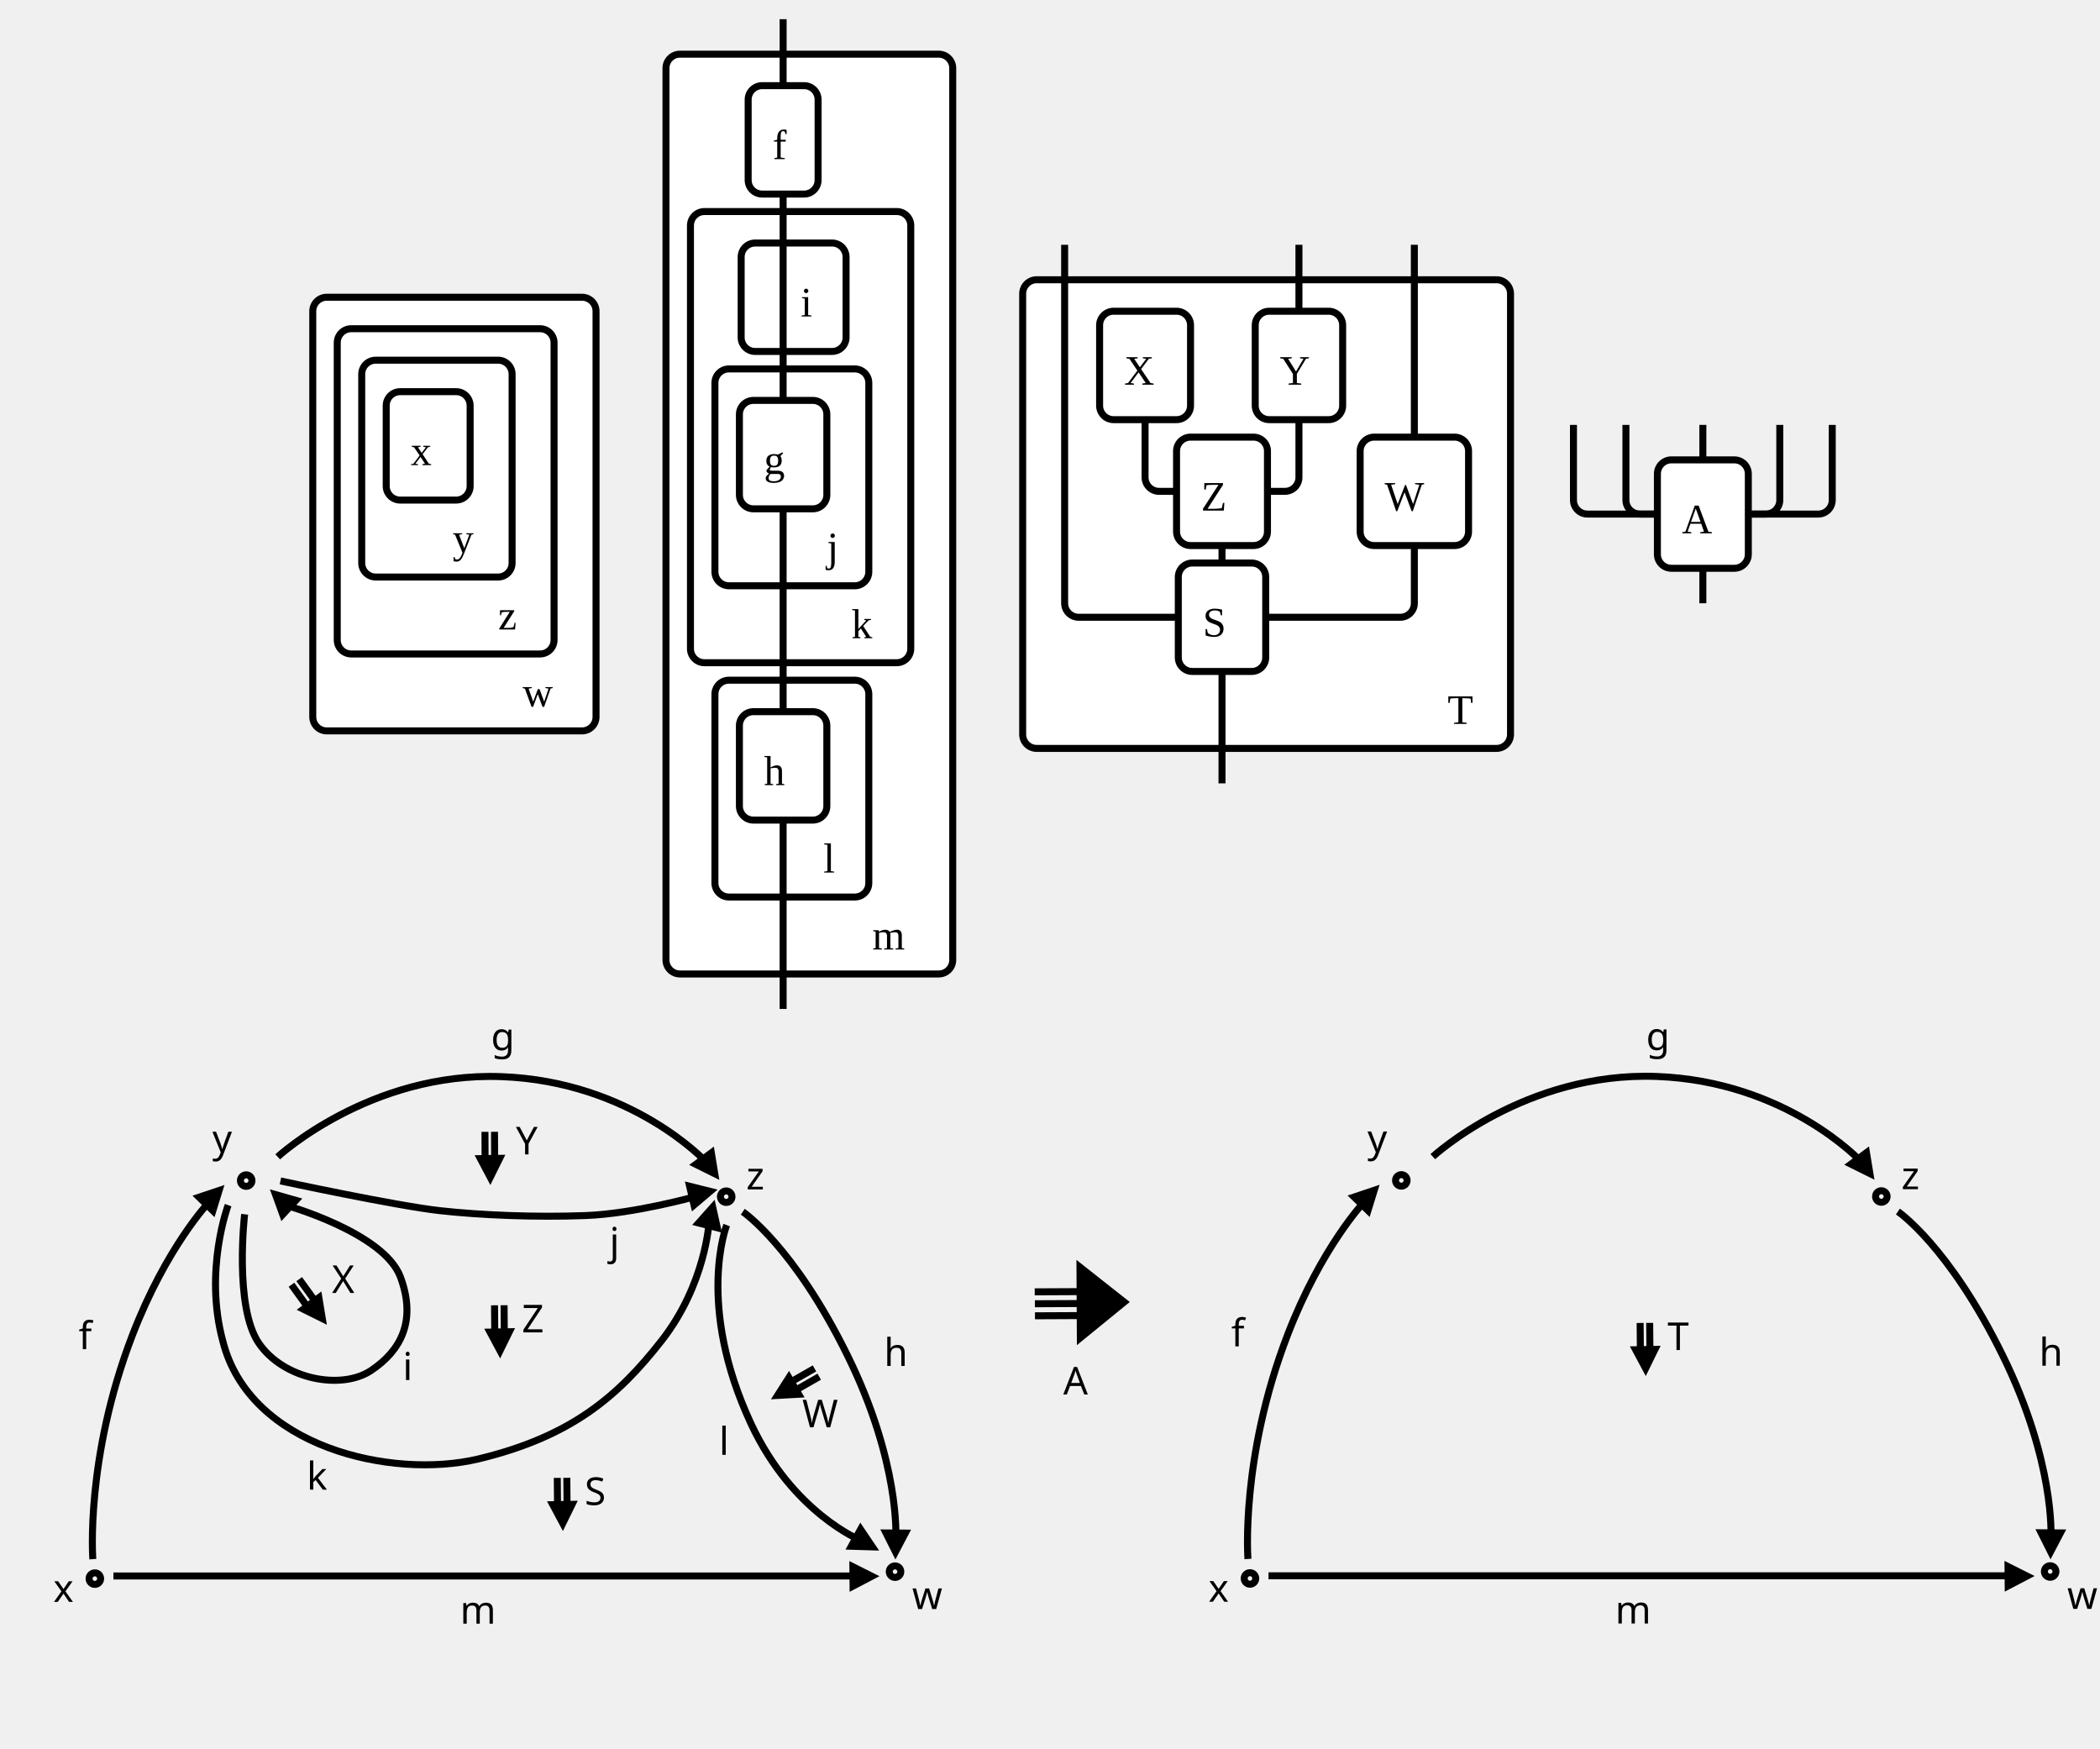
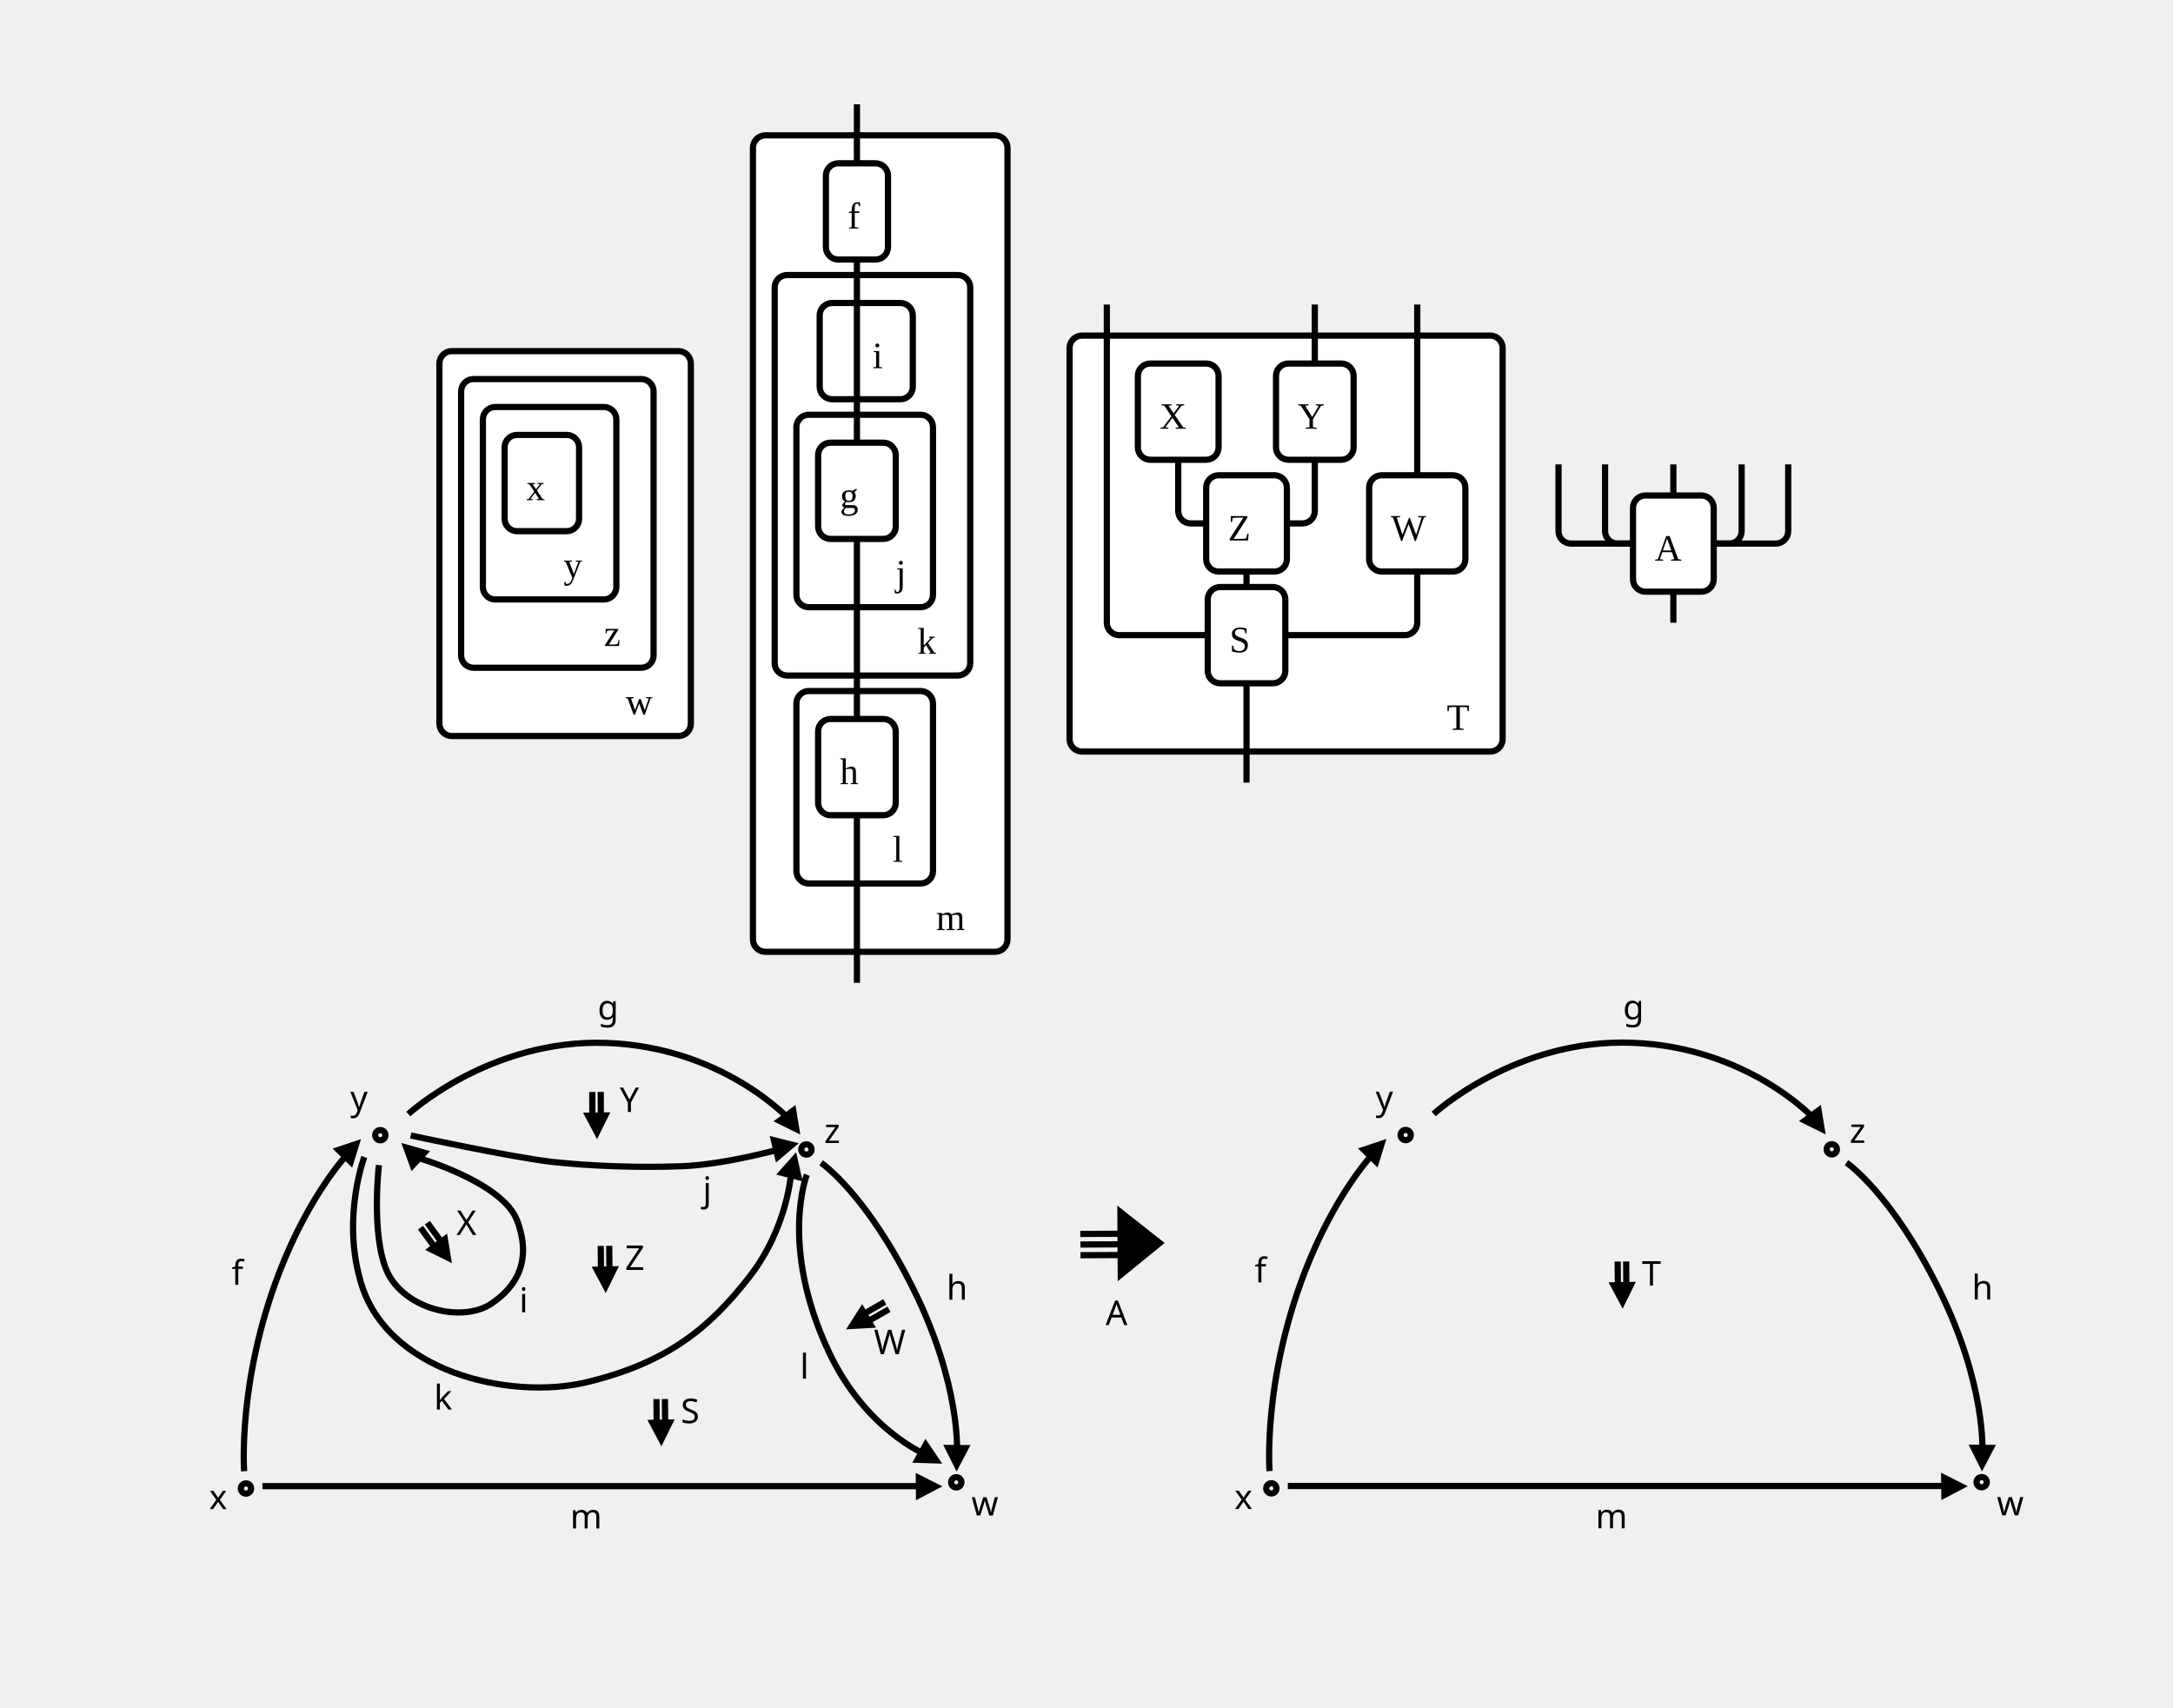
- <svg xmlns="http://www.w3.org/2000/svg" width="600.5" height="500" viewBox="-1 10 600.5 500" version="1.1" id="svg7841">
+ <svg xmlns="http://www.w3.org/2000/svg" width="700" height="550" viewBox="-1 10 700 550" version="1.1" id="svg7841">
  <defs id="defs7939" />
  <style id="style7845">
        .root {
          blue-2: #838EAF;
          blue-5: #D3D9EC;

          peach-2: #E4CFA3;
          peach-5: #FFF5E0;

          violet-2: #9D7FAE;
          violet-5: #E2D1EC;

          red-2: #E4A3A3;
          red-5: #FFE0E0;

          empty-base: white;
          empty-hover: blue-2;

          var-base: peach-5;
          var-hover: peach-2;

          var-thin-base: violet-5;
          var-thin-hover: violet-2;

          filler-base: blue-5;
          filler-hover: blue-2;
              
          filler-tgt-base: red-5;
          filler-tgt-hover: red-2;

          filler-tgt-thin-base: blue-5;
          filler-tgt-thin-hover: blue-2;
        }

        path {
          stroke: black;
          stroke-width: 2;
	  fill: none;
        }

        .orch-rect { 
          stroke: black; 
          stroke-width: 2; 
          fill: white 
        } 
      
        .orch-edge {
          stroke: black;
          stroke-width: 2;
          fill: none;
        }

        .orch-edge-hover {
          stroke: red;
          stroke-width: 2;
          fill: none;
        }

        .orch-extra text { fill: black; }
        .orch-extra-hover text { fill: red; }
        .orch-extra path { stroke: black; fill: none; }
        .orch-extra-hover path { stroke: red; fill: none; }

        .expr-cell-empty { fill: white; }
        .expr-cell-var { fill: #FFF5E0; }
        .expr-cell-var-thin { fill: #9D7FAE; }
        .expr-cell-filler { fill: #D3D9EC; }
        .expr-cell-filler-tgt { fill: #FFE0E0; }
        .expr-cell-filler-tgt-thin { fill: #D3D9EC; }

        .expr-cell-empty-hover { fill: red; }
        .expr-cell-var-hover { fill: #E4CFA3; }
        .expr-cell-var-thin-hover { fill: #9D7FAE; }
        .expr-cell-filler-hover { fill: #838EAF; }
        .expr-cell-filler-tgt-hover { fill: #E4A3A3; }
        .expr-cell-filler-tgt-thin-hover { fill: #838EAF; }

        .orch-label { 
          pointer-events: none; 
        }

        .orch-label-filler {
          pointer-events: none;
          stroke: white;
          fill white;
        }
      </style>
-   <g transform="translate(121.4365,218.9894)" id="g7847">
+   <g transform="translate(173.5482,247.1025)" id="g7847">
    <g id="g7849">
      <rect id="cell-1004784909" class="orch-rect expr-cell-empty" x="-33" y="-124" rx="4" ry="4" width="81" height="124" />
      <text class="orch-label" id="cell-label-1004784909" x="27" y="-7">w</text>
      <g id="g7853">
        <rect id="cell-322562518" class="orch-rect expr-cell-empty" x="-26" y="-115" rx="4" ry="4" width="62" height="93" />
        <text class="orch-label" id="cell-label-322562518" x="20" y="-29">z</text>
        <g id="g7857">
          <rect id="cell-1059514998" class="orch-rect expr-cell-empty" x="-19" y="-106" rx="4" ry="4" width="43" height="62" />
          <text class="orch-label" id="cell-label-1059514998" x="7" y="-51">y</text>
          <g id="g7861">
            <rect id="cell-334170462" class="orch-rect expr-cell-empty" x="-12" y="-97" rx="4" ry="4" width="24" height="31" />
            <text class="orch-label" id="cell-label-334170462" x="-5" y="-76">x</text>
          </g>
        </g>
      </g>
    </g>
  </g>
-   <g transform="translate(222.9365,288.4894)" id="g7865">
+   <g transform="translate(275.0482,316.6025)" id="g7865">
    <g id="g7867">
      <rect id="cell-1856474429" class="orch-rect expr-cell-empty" x="-33.5" y="-263" rx="4" ry="4" width="82" height="263" />
      <text class="orch-label" id="cell-label-1856474429" x="25.5" y="-7">m</text>
      <g id="g7871">
        <rect id="cell-975820940" class="orch-rect expr-cell-empty" x="-10" y="-254" rx="4" ry="4" width="20" height="31" />
        <text class="orch-label" id="cell-label-975820940" x="-3" y="-233">f</text>
        <rect id="cell-289926441" class="orch-rect expr-cell-empty" x="-26.5" y="-218" rx="4" ry="4" width="63" height="129" />
        <text class="orch-label" id="cell-label-289926441" x="19.5" y="-96">k</text>
        <g id="g7877">
          <rect id="cell-153298844" class="orch-rect expr-cell-empty" x="-12" y="-209" rx="4" ry="4" width="30" height="31" />
          <text class="orch-label" id="cell-label-153298844" x="5" y="-188">i</text>
          <g id="g7881" />
          <rect id="cell-1660778355" class="orch-rect expr-cell-empty" x="-19.5" y="-173" rx="4" ry="4" width="44" height="62" />
          <text class="orch-label" id="cell-label-1660778355" x="12.5" y="-118">j</text>
          <g id="g7885">
            <rect id="cell-1856852426" class="orch-rect expr-cell-empty" x="-12.5" y="-164" rx="4" ry="4" width="25" height="31" />
            <text class="orch-label" id="cell-label-1856852426" x="-5.5" y="-143">g</text>
          </g>
        </g>
        <rect id="cell-886365578" class="orch-rect expr-cell-empty" x="-19.5" y="-84" rx="4" ry="4" width="44" height="62" />
        <text class="orch-label" id="cell-label-886365578" x="11.5" y="-29">l</text>
        <g id="g7891">
          <rect id="cell-52210207" class="orch-rect expr-cell-empty" x="-12.5" y="-75" rx="4" ry="4" width="25" height="31" />
          <text class="orch-label" id="cell-label-52210207" x="-5.5" y="-54">h</text>
        </g>
      </g>
      <path id="edge-334170462" d="m 0,-273 v 19" class="orch-edge" />
      <path id="edge-1059514998" d="m 0,-223 v 59" class="orch-edge" />
      <path id="edge-322562518" d="m 0,-133 v 58" class="orch-edge" />
      <path id="edge-1004784909" d="M 0,-44 V 10" class="orch-edge" />
    </g>
  </g>
-   <g transform="translate(348.4365,223.9894)" id="g7899">
+   <g transform="translate(400.5482,252.1025)" id="g7899">
    <g id="g7901">
      <rect id="cell-1323621073" class="orch-rect expr-cell-empty" x="-57" y="-134" rx="4" ry="4" width="139.5" height="134" />
      <text class="orch-label" id="cell-label-1323621073" x="64.5" y="-7">T</text>
      <g id="g7905">
        <rect id="cell-316274638" class="orch-rect expr-cell-empty" x="-35" y="-125" rx="4" ry="4" width="26" height="31" />
        <text class="orch-label" id="cell-label-316274638" x="-28" y="-104">X</text>
        <rect id="cell-605814541" class="orch-rect expr-cell-empty" x="9.5" y="-125" rx="4" ry="4" width="25" height="31" />
        <text class="orch-label" id="cell-label-605814541" x="16.5" y="-104">Y</text>
        <rect id="cell-705020160" class="orch-rect expr-cell-empty" x="-13" y="-89" rx="4" ry="4" width="26" height="31" />
        <text class="orch-label" id="cell-label-705020160" x="-6" y="-68">Z</text>
        <rect id="cell-1606548621" class="orch-rect expr-cell-empty" x="39.5" y="-89" rx="4" ry="4" width="31" height="31" />
        <text class="orch-label" id="cell-label-1606548621" x="46.5" y="-68">W</text>
        <rect id="cell-950779416" class="orch-rect expr-cell-empty" x="-12.5" y="-53" rx="4" ry="4" width="25" height="31" />
        <text class="orch-label" id="cell-label-950779416" x="-5.5" y="-32">S</text>
      </g>
      <path id="edge-975820940" d="m -45,-144 v 102.5 a 4,4 0 0 0 4,4 h 28.5" class="orch-edge" />
      <path id="edge-153298844" d="m -22,-94 v 16.5 a 4,4 0 0 0 4,4 h 5" class="orch-edge" />
      <path id="edge-1856852426" d="m 22,-144 v 19" class="orch-edge" />
      <path id="edge-1660778355" d="m 22,-94 v 16.5 a 4,4 0 0 1 -4,4 h -5" class="orch-edge" />
      <path id="edge-289926441" d="m 0,-58 v 5" class="orch-edge" />
      <path id="edge-52210207" d="m 55,-144 v 55" class="orch-edge" />
      <path id="edge-886365578" d="m 55,-58 v 16.5 a 4,4 0 0 1 -4,4 H 12.5" class="orch-edge" />
      <path id="edge-1856474429" d="M 0,-22 V 10" class="orch-edge" />
    </g>
  </g>
-   <g transform="translate(485.9365,172.4894)" id="g7925">
+   <g transform="translate(538.0482,200.6025)" id="g7925">
    <g id="g7927">
      <rect id="cell-323827385" class="orch-rect expr-cell-empty" x="-13" y="-31" rx="4" ry="4" width="26" height="31" />
      <text class="orch-label" id="cell-label-323827385" x="-6" y="-10">A</text>
      <path id="edge-316274638" d="m -37,-41 v 21.5 a 4,4 0 0 0 4,4 h 20" class="orch-edge" />
      <path id="edge-605814541" d="m -22,-41 v 21.5 a 4,4 0 0 0 4,4 h 5" class="orch-edge" />
      <path id="edge-705020160" d="m 0,-41 v 10" class="orch-edge" />
      <path id="edge-1606548621" d="m 22,-41 v 21.5 a 4,4 0 0 1 -4,4 h -5" class="orch-edge" />
      <path id="edge-950779416" d="m 37,-41 v 21.5 a 4,4 0 0 1 -4,4 H 13" class="orch-edge" />
      <path id="edge-1323621073" d="M 0,0 V 10" class="orch-edge" />
    </g>
  </g>
-   <g id="extra-316274638" transform="translate(-11.57025,1.85552)">
+   <g id="extra-316274638" transform="translate(40.54144,29.96861)">
    <g transform="matrix(0.8095283,-0.5870808,0.5870808,0.8095283,-98.00152,343.3284)" id="g7667">
      <path d="m 136.479,138.71 0,8.541" id="path7629" />
      <path d="m 139.208,138.71 0,8.541" id="path7629-8" />
      <path style="fill-opacity:1" id="path6764-2-6" d="m 66.597,16.81 -1.486,0.858 -1.486,0.858 0,-1.715 0,-1.715 1.486,0.858 z" transform="matrix(0.01198221,1.436738,-1.276548,0.01348581,158.5932,55.13154)" />
    </g>
    <text id="text6559-7-3" y="377.849" x="105.489" style="font-size:11px;font-style:normal;font-weight:normal;line-height:125%;letter-spacing:0px;word-spacing:0px;fill-opacity:1;font-family:Sans" xml:space="preserve">
      <tspan y="377.849" x="105.489" id="tspan6561-5-6">X</tspan>
    </text>
  </g>
-   <g id="extra-153298844" transform="translate(-18.48207,4.358602)">
+   <g id="extra-153298844" transform="translate(33.62963,32.47169)">
    <g transform="translate(0,-0.552728)" id="g8859">
      <path d="m 87.436,353.394 c 0,0 -3.061,26.418 4.053,36.849 7.114,10.43 23.621,13.47 32.077,7.841 8.456,-5.629 13.118,-14.109 8.417,-26.76 -4.701,-12.651 -32.756,-20.509 -32.756,-20.509" id="path8094" />
      <path id="path6764-2-6-7" d="m 66.597,16.81 -1.486,0.858 -1.486,0.858 0,-1.715 0,-1.715 1.486,0.858 z" transform="matrix(-1.050535,-0.980171,0.8688264,-0.9353595,152.1201,429.2254)" />
    </g>
-     <text xml:space="preserve" style="font-size:11px;font-style:normal;font-weight:normal;line-height:125%;letter-spacing:0px;word-spacing:0px;font-family:Sans;" x="132.637" y="400.251" id="text6551-8-3">
+     <text xml:space="preserve" style="font-size:11px;font-style:normal;font-weight:normal;line-height:125%;letter-spacing:0px;word-spacing:0px;font-family:Sans" x="132.637" y="400.251" id="text6551-8-3">
      <tspan id="tspan6553-0-9" x="132.637" y="400.251">i</tspan>
    </text>
  </g>
-   <g id="extra-705020160" transform="translate(-16.21335,4.421824)">
+   <g id="extra-705020160" transform="translate(35.89834,32.53491)">
    <g transform="matrix(0.9999652,-0.00834165,0.00834165,0.9999652,18.99512,241.2391)" id="g7667-4">
      <path d="m 136.479,138.71 0,8.541" id="path7629-6" />
      <path d="m 139.208,138.71 0,8.541" id="path7629-8-4" />
      <path style="fill-opacity:1" id="path6764-2-6-5" d="m 66.597,16.81 -1.486,0.858 -1.486,0.858 0,-1.715 0,-1.715 1.486,0.858 z" transform="matrix(0.01198221,1.436738,-1.276548,0.01348581,158.5932,55.13154)" />
    </g>
    <text id="text6559-7-3-4" y="386.552" x="164.453" style="font-size:11px;font-style:normal;font-weight:normal;line-height:125%;letter-spacing:0px;word-spacing:0px;fill-opacity:1;font-family:Sans" xml:space="preserve">
      <tspan y="386.552" x="164.453" id="tspan6561-5-6-1">Z</tspan>
    </text>
  </g>
-   <g id="extra-605814541" transform="translate(-24.03011,0.1226091)">
+   <g id="extra-605814541" transform="translate(28.08159,28.2357)">
    <g transform="matrix(0.9999909,-0.0042675,0.0042675,0.9999909,24.63773,195.382)" id="g7667-2">
      <path d="m 136.479,138.71 0,8.541" id="path7629-7" />
      <path d="m 139.208,138.71 0,8.541" id="path7629-8-1" />
      <path style="fill-opacity:1" id="path6764-2-6-3" d="m 66.597,16.81 -1.486,0.858 -1.486,0.858 0,-1.715 0,-1.715 1.486,0.858 z" transform="matrix(0.01198221,1.436738,-1.276548,0.01348581,158.5932,55.13154)" />
    </g>
    <text id="text6559-7-3-49" y="339.957" x="170.553" style="font-size:11px;font-style:normal;font-weight:normal;line-height:125%;letter-spacing:0px;word-spacing:0px;fill-opacity:1;font-family:Sans" xml:space="preserve">
      <tspan y="339.957" x="170.553" id="tspan6561-5-6-8">Y</tspan>
    </text>
  </g>
-   <g transform="translate(1.730338,53.77082)" id="extra-950779416">
+   <g transform="translate(53.84203,81.88391)" id="extra-950779416">
    <g transform="matrix(0.9999652,-0.00834165,0.00834165,0.9999652,18.99512,241.2391)" id="g7667-4-5">
      <path d="m 136.479,138.71 0,8.541" id="path7629-6-1" />
      <path d="m 139.208,138.71 0,8.541" id="path7629-8-4-3" />
      <path style="fill-opacity:1" id="path6764-2-6-5-0" d="m 66.597,16.81 -1.486,0.858 -1.486,0.858 0,-1.715 0,-1.715 1.486,0.858 z" transform="matrix(0.01198221,1.436738,-1.276548,0.01348581,158.5932,55.13154)" />
    </g>
    <text id="text6559-7-3-4-1" y="386.552" x="164.453" style="font-size:11px;font-style:normal;font-weight:normal;line-height:125%;letter-spacing:0px;word-spacing:0px;fill-opacity:1;font-family:Sans" xml:space="preserve">
      <tspan y="386.552" x="164.453" id="tspan6561-5-6-1-0">S</tspan>
    </text>
  </g>
-   <g id="extra-1606548621" transform="translate(-16.21335,4.421824)">
+   <g id="extra-1606548621" transform="translate(35.89834,32.53491)">
    <g transform="matrix(0.4966076,0.8679752,-0.8679752,0.4966076,300.7395,209.506)" id="g7667-4-5-6">
      <path d="m 136.479,138.71 0,8.541" id="path7629-6-1-6" />
      <path d="m 139.208,138.71 0,8.541" id="path7629-8-4-3-7" />
      <path style="fill-opacity:1" id="path6764-2-6-5-0-2" d="m 66.597,16.81 -1.486,0.858 -1.486,0.858 0,-1.715 0,-1.715 1.486,0.858 z" transform="matrix(0.01198221,1.436738,-1.276548,0.01348581,158.5932,55.13154)" />
    </g>
    <text id="text6559-7-3-4-1-3" y="413.696" x="244.615" style="font-size:11px;font-style:normal;font-weight:normal;line-height:125%;letter-spacing:0px;word-spacing:0px;fill-opacity:1;font-family:Sans" xml:space="preserve">
      <tspan y="413.696" x="244.615" id="tspan9841">W</tspan>
    </text>
  </g>
-   <g id="extra-289926441">
+   <g id="extra-289926441" transform="translate(52.1117,28.11309)">
    <g id="g10302">
      <path style="fill-opacity:1" id="path6764-2-6-9" d="m 66.597,16.81 -1.486,0.858 -1.486,0.858 0,-1.715 0,-1.715 1.486,0.858 z" transform="matrix(0.362652,-1.390267,1.235998,0.3194764,157.7022,443.0458)" />
      <path d="m 64.237,354.588 c 0,0 -6.998,18.699 -1.505,38.935 7.659,30.322 48.298,39.489 72.991,33.656 26.512,-6.366 39.891,-17.749 52.509,-33.901 12.618,-16.151 13.542,-33.993 13.542,-33.993" id="path8094-5" />
    </g>
    <text id="text9861" y="435.934" x="86.7" style="font-size:11px;font-style:normal;font-weight:normal;line-height:125%;letter-spacing:0px;word-spacing:0px;fill-opacity:1;font-family:Sans" xml:space="preserve">
      <tspan y="435.934" x="86.7" id="tspan9863">k</tspan>
    </text>
  </g>
-   <g id="extra-886365578">
+   <g id="extra-886365578" transform="translate(52.1117,28.11309)">
    <g id="g10280">
      <path d="m 206.798,360.299 c 0,0 -8.946,22.727 6.989,56.856 11.897,25.479 31.381,33.305 31.381,33.305" id="path9022-1-9-5" />
      <path style="fill-opacity:1" id="path6764-2-6-0-4-4" d="m 66.597,16.81 -1.486,0.858 -1.486,0.858 0,-1.715 0,-1.715 1.486,0.858 z" transform="matrix(1.25782,0.6944409,-0.6145395,1.118972,174.4446,386.9206)" />
    </g>
    <text id="text9865" y="425.985" x="204.615" style="font-size:11px;font-style:normal;font-weight:normal;line-height:125%;letter-spacing:0px;word-spacing:0px;fill-opacity:1;font-family:Sans" xml:space="preserve">
      <tspan y="425.985" x="204.615" id="tspan9867">l</tspan>
    </text>
  </g>
-   <g id="extra-1660778355">
+   <g id="extra-1660778355" transform="translate(52.1117,28.11309)">
    <g id="g10291">
      <path d="m 79.193,347.664 c 0,0 33.125,7.132 45.679,8.514 11.424,1.258 27.01,1.944 41.608,1.387 13.979,-0.533 31.528,-5.472 31.528,-5.472" id="path9022" />
      <path style="fill-opacity:1" id="path6764-2-6-0-8" d="m 66.597,16.81 -1.486,0.858 -1.486,0.858 0,-1.715 0,-1.715 1.486,0.858 z" transform="matrix(1.39949,-0.3252486,0.2917559,1.242833,103.3012,351.5734)" />
    </g>
-     <text id="text9869" y="368.87" x="173.294" style="font-size:11px;font-style:normal;font-weight:normal;line-height:125%;letter-spacing:0px;word-spacing:0px;fill-opacity:1;font-family:Sans;" xml:space="preserve">
+     <text id="text9869" y="368.87" x="173.294" style="font-size:11px;font-style:normal;font-weight:normal;line-height:125%;letter-spacing:0px;word-spacing:0px;fill-opacity:1;font-family:Sans" xml:space="preserve">
      <tspan y="368.87" x="173.294" id="tspan9871">j</tspan>
    </text>
  </g>
-   <g id="extra-334170462">
+   <g id="extra-334170462" transform="translate(52.1117,28.11309)">
    <g id="g10088">
-       <path style="fill-opacity:1" id="path5577" d="m 13.377,89.091 a 1.65,1.65 0 1 1 -3.301,0 1.65,1.65 0 1 1 3.301,0 z" transform="translate(14.39715,372.2918)" />
+       <path style="fill-opacity:1" id="path5577" d="m 13.377,89.091 c 0,0.912 -0.739,1.65 -1.65,1.65 -0.912,0 -1.65,-0.739 -1.65,-1.65 0,-0.912 0.739,-1.65 1.65,-1.65 0.912,0 1.65,0.739 1.65,1.65 z" transform="translate(14.39715,372.2918)" />
      <text xml:space="preserve" style="font-size:11px;font-style:normal;font-weight:normal;line-height:125%;letter-spacing:0px;word-spacing:0px;fill-opacity:1;font-family:Sans" x="14.239" y="468.034" id="text6551">
        <tspan id="tspan6553" x="14.239" y="468.034">x</tspan>
      </text>
    </g>
    <g id="g10093">
-       <path style="fill-opacity:1" id="path5577-35" d="m 13.377,89.091 a 1.65,1.65 0 1 1 -3.301,0 1.65,1.65 0 1 1 3.301,0 z" transform="translate(344.7073,372.24)" />
+       <path style="fill-opacity:1" id="path5577-35" d="m 13.377,89.091 c 0,0.912 -0.739,1.65 -1.65,1.65 -0.912,0 -1.65,-0.739 -1.65,-1.65 0,-0.912 0.739,-1.65 1.65,-1.65 0.912,0 1.65,0.739 1.65,1.65 z" transform="translate(344.7073,372.24)" />
      <text xml:space="preserve" style="font-size:11px;font-style:normal;font-weight:normal;line-height:125%;letter-spacing:0px;word-spacing:0px;fill-opacity:1;font-family:Sans" x="344.55" y="467.982" id="text6551-80">
        <tspan id="tspan6553-6" x="344.55" y="467.982">x</tspan>
      </text>
    </g>
  </g>
-   <g id="extra-1059514998">
+   <g id="extra-1059514998" transform="translate(52.1117,28.11309)">
    <g id="g10113">
-       <path style="fill-opacity:1" id="path5577-1" d="m 13.377,89.091 a 1.65,1.65 0 1 1 -3.301,0 1.65,1.65 0 1 1 3.301,0 z" transform="translate(57.67255,258.4788)" />
+       <path style="fill-opacity:1" id="path5577-1" d="m 13.377,89.091 c 0,0.912 -0.739,1.65 -1.65,1.65 -0.912,0 -1.65,-0.739 -1.65,-1.65 0,-0.912 0.739,-1.65 1.65,-1.65 0.912,0 1.65,0.739 1.65,1.65 z" transform="translate(57.67255,258.4788)" />
      <text xml:space="preserve" style="font-size:11px;font-style:normal;font-weight:normal;line-height:125%;letter-spacing:0px;word-spacing:0px;fill-opacity:1;font-family:Sans" x="59.726" y="339.482" id="text6551-9">
        <tspan id="tspan6553-7" x="59.726" y="339.482">y</tspan>
      </text>
    </g>
    <g id="g10108">
-       <path style="fill-opacity:1" id="path5577-1-1" d="m 13.377,89.091 a 1.65,1.65 0 1 1 -3.301,0 1.65,1.65 0 1 1 3.301,0 z" transform="translate(387.9827,258.427)" />
+       <path style="fill-opacity:1" id="path5577-1-1" d="m 13.377,89.091 c 0,0.912 -0.739,1.65 -1.65,1.65 -0.912,0 -1.65,-0.739 -1.65,-1.65 0,-0.912 0.739,-1.65 1.65,-1.65 0.912,0 1.65,0.739 1.65,1.65 z" transform="translate(387.9827,258.427)" />
      <text xml:space="preserve" style="font-size:11px;font-style:normal;font-weight:normal;line-height:125%;letter-spacing:0px;word-spacing:0px;fill-opacity:1;font-family:Sans" x="390.036" y="339.43" id="text6551-9-7">
        <tspan id="tspan6553-7-7" x="390.036" y="339.43">y</tspan>
      </text>
    </g>
  </g>
-   <g id="extra-322562518">
+   <g id="extra-322562518" transform="translate(52.1117,28.11309)">
    <g id="g10128">
-       <path style="fill-opacity:1" id="path5577-3" d="m 13.377,89.091 a 1.65,1.65 0 1 1 -3.301,0 1.65,1.65 0 1 1 3.301,0 z" transform="translate(194.935,263.0795)" />
+       <path style="fill-opacity:1" id="path5577-3" d="m 13.377,89.091 c 0,0.912 -0.739,1.65 -1.65,1.65 -0.912,0 -1.65,-0.739 -1.65,-1.65 0,-0.912 0.739,-1.65 1.65,-1.65 0.912,0 1.65,0.739 1.65,1.65 z" transform="translate(194.935,263.0795)" />
      <text xml:space="preserve" style="font-size:11px;font-style:normal;font-weight:normal;line-height:125%;letter-spacing:0px;word-spacing:0px;fill-opacity:1;font-family:Sans" x="212.393" y="350.086" id="text6551-8">
        <tspan id="tspan6553-0" x="212.393" y="350.086">z</tspan>
      </text>
    </g>
    <g id="g10133">
-       <path style="fill-opacity:1" id="path5577-3-0" d="m 13.377,89.091 a 1.65,1.65 0 1 1 -3.301,0 1.65,1.65 0 1 1 3.301,0 z" transform="translate(525.2452,263.0277)" />
+       <path style="fill-opacity:1" id="path5577-3-0" d="m 13.377,89.091 c 0,0.912 -0.739,1.65 -1.65,1.65 -0.912,0 -1.65,-0.739 -1.65,-1.65 0,-0.912 0.739,-1.65 1.65,-1.65 0.912,0 1.65,0.739 1.65,1.65 z" transform="translate(525.2452,263.0277)" />
      <text xml:space="preserve" style="font-size:11px;font-style:normal;font-weight:normal;line-height:125%;letter-spacing:0px;word-spacing:0px;fill-opacity:1;font-family:Sans" x="542.703" y="350.034" id="text6551-8-4">
        <tspan id="tspan6553-0-8" x="542.703" y="350.034">z</tspan>
      </text>
    </g>
  </g>
-   <g id="extra-1004784909">
+   <g id="extra-1004784909" transform="translate(52.1117,28.11309)">
    <g id="g10153">
-       <path style="fill-opacity:1" id="path5577-0" d="m 13.377,89.091 a 1.65,1.65 0 1 1 -3.301,0 1.65,1.65 0 1 1 3.301,0 z" transform="translate(243.2138,370.301)" />
+       <path style="fill-opacity:1" id="path5577-0" d="m 13.377,89.091 c 0,0.912 -0.739,1.65 -1.65,1.65 -0.912,0 -1.65,-0.739 -1.65,-1.65 0,-0.912 0.739,-1.65 1.65,-1.65 0.912,0 1.65,0.739 1.65,1.65 z" transform="translate(243.2138,370.301)" />
      <text xml:space="preserve" style="font-size:11px;font-style:normal;font-weight:normal;line-height:125%;letter-spacing:0px;word-spacing:0px;fill-opacity:1;font-family:Sans" x="259.822" y="470.096" id="text6551-86">
        <tspan id="tspan6553-1" x="259.822" y="470.096">w</tspan>
      </text>
    </g>
    <g id="g10148">
-       <path style="fill-opacity:1" id="path5577-0-6" d="m 13.377,89.091 a 1.65,1.65 0 1 1 -3.301,0 1.65,1.65 0 1 1 3.301,0 z" transform="translate(573.5239,370.2493)" />
+       <path style="fill-opacity:1" id="path5577-0-6" d="m 13.377,89.091 c 0,0.912 -0.739,1.65 -1.65,1.65 -0.912,0 -1.65,-0.739 -1.65,-1.65 0,-0.912 0.739,-1.65 1.65,-1.65 0.912,0 1.65,0.739 1.65,1.65 z" transform="translate(573.5239,370.2493)" />
      <text xml:space="preserve" style="font-size:11px;font-style:normal;font-weight:normal;line-height:125%;letter-spacing:0px;word-spacing:0px;fill-opacity:1;font-family:Sans" x="590.132" y="470.045" id="text6551-86-2">
        <tspan id="tspan6553-1-0" x="590.132" y="470.045">w</tspan>
      </text>
    </g>
  </g>
-   <g id="extra-975820940">
+   <g id="extra-975820940" transform="translate(52.1117,28.11309)">
    <g id="g10175">
      <g id="g9873" transform="translate(-16.21335,4.421824)">
        <path transform="matrix(1.004828,-1.026976,0.9144758,0.8907809,-4.898463,399.8777)" d="m 66.597,16.81 -1.486,0.858 -1.486,0.858 0,-1.715 0,-1.715 1.486,0.858 z" id="path6764-2-6-0-1" style="fill-opacity:1" />
        <path id="path9022-1-3" d="m 41.758,451.39 c 0,0 -2.214,-28.9 11.321,-64.05 9.711,-25.219 21.902,-38.022 21.902,-38.022" />
      </g>
-       <text xml:space="preserve" style="font-size:11px;font-style:normal;font-weight:normal;line-height:125%;letter-spacing:0px;word-spacing:0px;fill-opacity:1;font-family:Sans;" x="21.478" y="395.769" id="text9845">
+       <text xml:space="preserve" style="font-size:11px;font-style:normal;font-weight:normal;line-height:125%;letter-spacing:0px;word-spacing:0px;fill-opacity:1;font-family:Sans" x="21.478" y="395.769" id="text9845">
        <tspan id="tspan9847" x="21.478" y="395.769">f</tspan>
      </text>
    </g>
    <g id="g10168">
      <g transform="translate(314.0968,4.370038)" id="g9873-4">
        <path transform="matrix(1.004828,-1.026976,0.9144758,0.8907809,-4.898463,399.8777)" d="m 66.597,16.81 -1.486,0.858 -1.486,0.858 0,-1.715 0,-1.715 1.486,0.858 z" id="path6764-2-6-0-1-9" style="fill-opacity:1" />
        <path id="path9022-1-3-1" d="m 41.758,451.39 c 0,0 -2.214,-28.9 11.321,-64.05 9.711,-25.219 21.902,-38.022 21.902,-38.022" />
      </g>
      <text xml:space="preserve" style="font-size:11px;font-style:normal;font-weight:normal;line-height:125%;letter-spacing:0px;word-spacing:0px;fill-opacity:1;font-family:Sans" x="351.051" y="394.981" id="text9845-7">
        <tspan id="tspan9847-7" x="351.051" y="394.981">f</tspan>
      </text>
    </g>
  </g>
-   <g id="extra-1856852426">
+   <g id="extra-1856852426" transform="translate(52.1117,28.11309)">
    <g id="g10203">
      <g id="g9884" transform="translate(-16.21335,4.421824)">
        <path transform="matrix(0.8531812,1.156045,-1.025484,0.760354,179.6203,250.8673)" d="m 66.597,16.81 -1.486,0.858 -1.486,0.858 0,-1.715 0,-1.715 1.486,0.858 z" id="path6764-2-6-6" style="fill-opacity:1" />
        <path id="path9022-1" d="m 94.625,336.353 c 0,0 26.327,-24.316 63.967,-22.929 37.132,1.368 58.365,24.232 58.365,24.232" />
      </g>
      <text xml:space="preserve" style="font-size:11px;font-style:normal;font-weight:normal;line-height:125%;letter-spacing:0px;word-spacing:0px;fill-opacity:1;font-family:Sans" x="139.393" y="310.281" id="text9849">
        <tspan id="tspan9851" x="139.393" y="310.281">g</tspan>
      </text>
    </g>
    <g id="g10196">
      <g transform="translate(314.0968,4.370038)" id="g9884-9">
        <path transform="matrix(0.8531812,1.156045,-1.025484,0.760354,179.6203,250.8673)" d="m 66.597,16.81 -1.486,0.858 -1.486,0.858 0,-1.715 0,-1.715 1.486,0.858 z" id="path6764-2-6-6-7" style="fill-opacity:1" />
        <path id="path9022-1-0" d="m 94.625,336.353 c 0,0 26.327,-24.316 63.967,-22.929 37.132,1.368 58.365,24.232 58.365,24.232" />
      </g>
-       <text xml:space="preserve" style="font-size:11px;font-style:normal;font-weight:normal;line-height:125%;letter-spacing:0px;word-spacing:0px;fill-opacity:1;font-family:Sans;" x="469.703" y="310.229" id="text9849-3">
+       <text xml:space="preserve" style="font-size:11px;font-style:normal;font-weight:normal;line-height:125%;letter-spacing:0px;word-spacing:0px;fill-opacity:1;font-family:Sans" x="469.703" y="310.229" id="text9849-3">
        <tspan id="tspan9851-0" x="469.703" y="310.229">g</tspan>
      </text>
    </g>
  </g>
-   <g id="extra-52210207">
+   <g id="extra-52210207" transform="translate(52.1117,28.11309)">
    <g id="g10224">
      <g id="g9915" transform="translate(-16.21335,4.421824)">
        <path transform="matrix(-0.01391298,1.43672,-1.276584,-0.00952265,293.6744,353.1055)" d="m 66.597,16.81 -1.486,0.858 -1.486,0.858 0,-1.715 0,-1.715 1.486,0.858 z" id="path6764-2-6-0" style="fill-opacity:1" />
        <path id="path9022-1-9" d="m 227.61,352.053 c 0,0 14.557,9.798 29.999,41.208 14.967,30.442 13.764,51.738 13.764,51.738" />
      </g>
-       <text xml:space="preserve" style="font-size:11px;font-style:normal;font-weight:normal;line-height:125%;letter-spacing:0px;word-spacing:0px;fill-opacity:1;font-family:Sans;" x="251.781" y="400.56" id="text9853">
+       <text xml:space="preserve" style="font-size:11px;font-style:normal;font-weight:normal;line-height:125%;letter-spacing:0px;word-spacing:0px;fill-opacity:1;font-family:Sans" x="251.781" y="400.56" id="text9853">
        <tspan id="tspan9855" x="251.781" y="400.56">h</tspan>
      </text>
    </g>
    <g id="g10231">
      <g transform="translate(314.0968,4.370038)" id="g9915-1">
        <path transform="matrix(-0.01391298,1.43672,-1.276584,-0.00952265,293.6744,353.1055)" d="m 66.597,16.81 -1.486,0.858 -1.486,0.858 0,-1.715 0,-1.715 1.486,0.858 z" id="path6764-2-6-0-85" style="fill-opacity:1" />
        <path id="path9022-1-9-6" d="m 227.61,352.053 c 0,0 14.557,9.798 29.999,41.208 14.967,30.442 13.764,51.738 13.764,51.738" />
      </g>
      <text xml:space="preserve" style="font-size:11px;font-style:normal;font-weight:normal;line-height:125%;letter-spacing:0px;word-spacing:0px;fill-opacity:1;font-family:Sans" x="582.091" y="400.508" id="text9853-5">
        <tspan id="tspan9855-8" x="582.091" y="400.508">h</tspan>
      </text>
    </g>
  </g>
-   <g id="extra-1856474429">
-     <g id="g10259">
+   <g id="extra-1856474429" transform="translate(52.1117,28.11309)">
+     <g id="g3556">
      <g id="g9911" transform="translate(-16.21335,4.421824)">
        <path id="path8092" d="m 47.64,456.201 212.242,0" />
        <path transform="matrix(1.436746,-0.01088696,0.01251267,1.276558,167.9362,435.5534)" d="m 66.597,16.81 -1.486,0.858 -1.486,0.858 0,-1.715 0,-1.715 1.486,0.858 z" id="path6764-2-6-0-4" style="fill-opacity:1" />
      </g>
-       <text xml:space="preserve" style="font-size:11px;font-style:normal;font-weight:normal;line-height:125%;letter-spacing:0px;word-spacing:0px;fill:#000000;fill-opacity:1;stroke:none;font-family:Sans" x="130.549" y="474.257" id="text9857">
+       <text xml:space="preserve" style="font-size:11px;font-style:normal;font-weight:normal;line-height:125%;letter-spacing:0px;word-spacing:0px;fill-opacity:1;font-family:Sans" x="130.549" y="474.257" id="text9857">
        <tspan id="tspan9859" x="130.549" y="474.257">m</tspan>
      </text>
    </g>
    <g id="g10252">
      <g transform="translate(314.0968,4.370038)" id="g9911-3">
        <path id="path8092-6" d="m 47.64,456.201 212.242,0" />
        <path transform="matrix(1.436746,-0.01088696,0.01251267,1.276558,167.9362,435.5534)" d="m 66.597,16.81 -1.486,0.858 -1.486,0.858 0,-1.715 0,-1.715 1.486,0.858 z" id="path6764-2-6-0-4-9" style="fill-opacity:1" />
      </g>
-       <text xml:space="preserve" style="font-size:11px;font-style:normal;font-weight:normal;line-height:125%;letter-spacing:0px;word-spacing:0px;fill:#000000;fill-opacity:1;stroke:none;font-family:Sans" x="460.859" y="474.205" id="text9857-0">
+       <text xml:space="preserve" style="font-size:11px;font-style:normal;font-weight:normal;line-height:125%;letter-spacing:0px;word-spacing:0px;fill-opacity:1;font-family:Sans" x="460.859" y="474.205" id="text9857-0">
        <tspan id="tspan9859-6" x="460.859" y="474.205">m</tspan>
      </text>
    </g>
  </g>
-   <g id="extra-1323621073" transform="translate(311.3753,9.467121)">
+   <g id="extra-1323621073" transform="translate(363.487,37.58021)">
    <g transform="matrix(0.9999652,-0.00834165,0.00834165,0.9999652,18.99512,241.2391)" id="g7667-4-2">
      <path d="m 136.479,138.71 0,8.541" id="path7629-6-5" />
      <path d="m 139.208,138.71 0,8.541" id="path7629-8-4-6" />
      <path style="fill-opacity:1" id="path6764-2-6-5-4" d="m 66.597,16.81 -1.486,0.858 -1.486,0.858 0,-1.715 0,-1.715 1.486,0.858 z" transform="matrix(0.01198221,1.436738,-1.276548,0.01348581,158.5932,55.13154)" />
    </g>
    <text id="text6559-7-3-4-9" y="386.552" x="164.453" style="font-size:11px;font-style:normal;font-weight:normal;line-height:125%;letter-spacing:0px;word-spacing:0px;fill-opacity:1;font-family:Sans" xml:space="preserve">
      <tspan y="386.552" x="164.453" id="tspan6561-5-6-1-5">T</tspan>
    </text>
  </g>
-   <g id="extra-323827385" transform="translate(3.51754,-10.42234)">
+   <g id="extra-323827385" transform="translate(55.62924,17.69075)">
    <text id="text6559-7-3-4-9-2" y="419.16" x="299.532" style="font-size:11px;font-style:normal;font-weight:normal;line-height:125%;letter-spacing:0px;word-spacing:0px;fill-opacity:1;font-family:Sans" xml:space="preserve">
      <tspan y="419.16" x="299.532" id="tspan6561-5-6-1-5-0">A</tspan>
    </text>
    <g transform="matrix(0,-1,1,0,-87.54063,698.1134)" id="g10376">
      <path d="m 301.46,378.973 0.071,14.794" id="path7629-6-5-5" style="fill-opacity:1" />
-       <path d="m 304.905,378.951 0.071,14.794" id="path7629-8-4-6-4" style="fill-opacity:1;" />
+       <path d="m 304.905,378.951 0.071,14.794" id="path7629-8-4-6-4" style="fill-opacity:1" />
      <path style="fill-opacity:1" id="path6764-2-6-5-4-1" d="m 66.597,16.81 -1.486,0.858 -1.486,0.858 0,-1.715 0,-1.715 1.486,0.858 z" transform="matrix(0.02392674,2.542585,-3.536125,0.01860672,363.2076,231.3559)" />
      <path d="m 308.312,378.903 0.071,14.794" id="path7629-8-4-6-4-6" style="fill-opacity:1" />
    </g>
  </g>
</svg>
